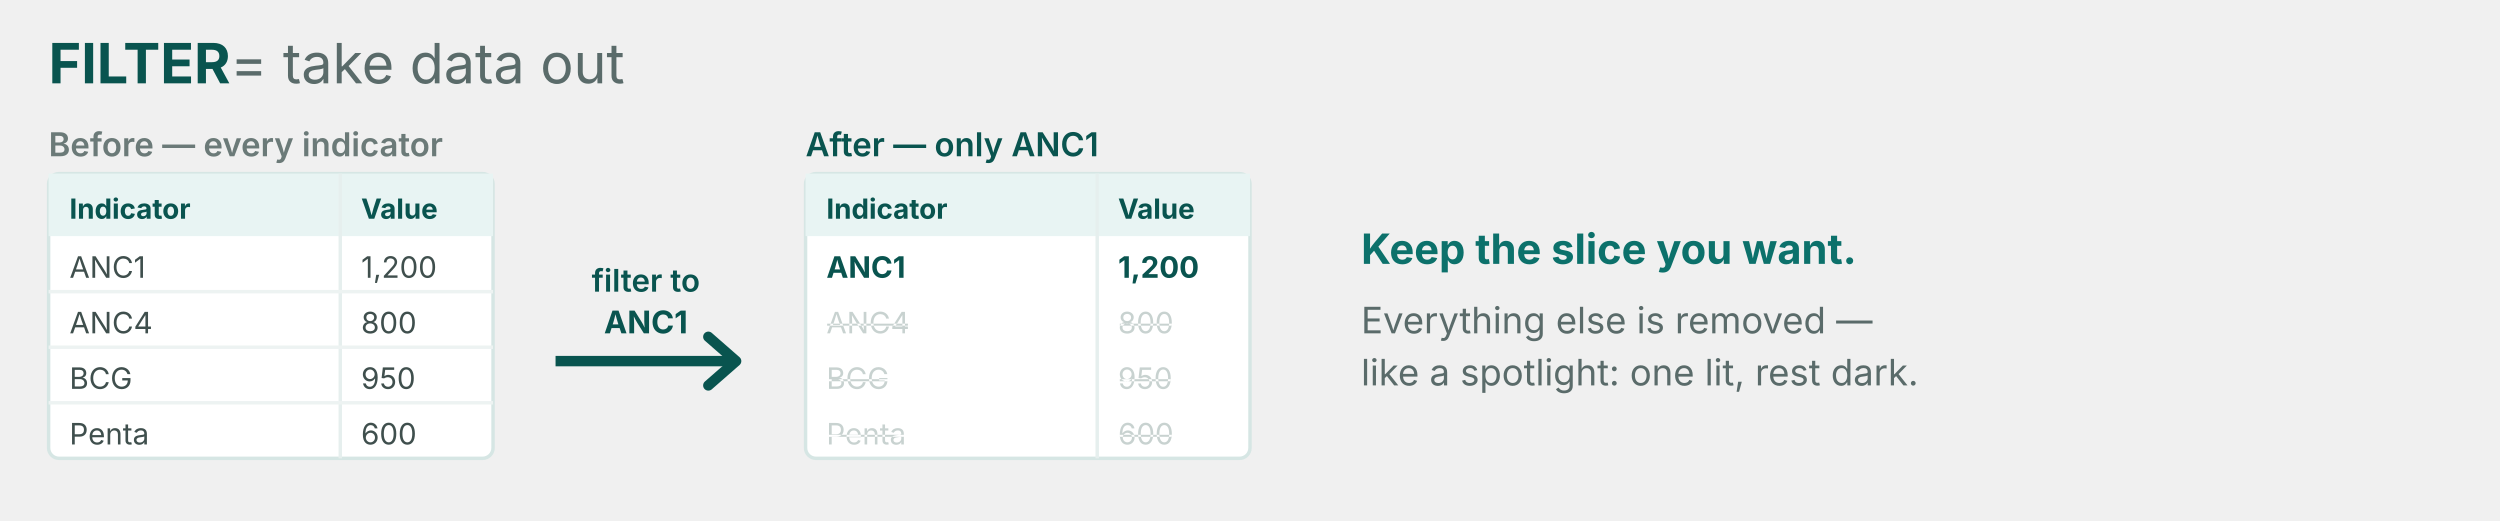
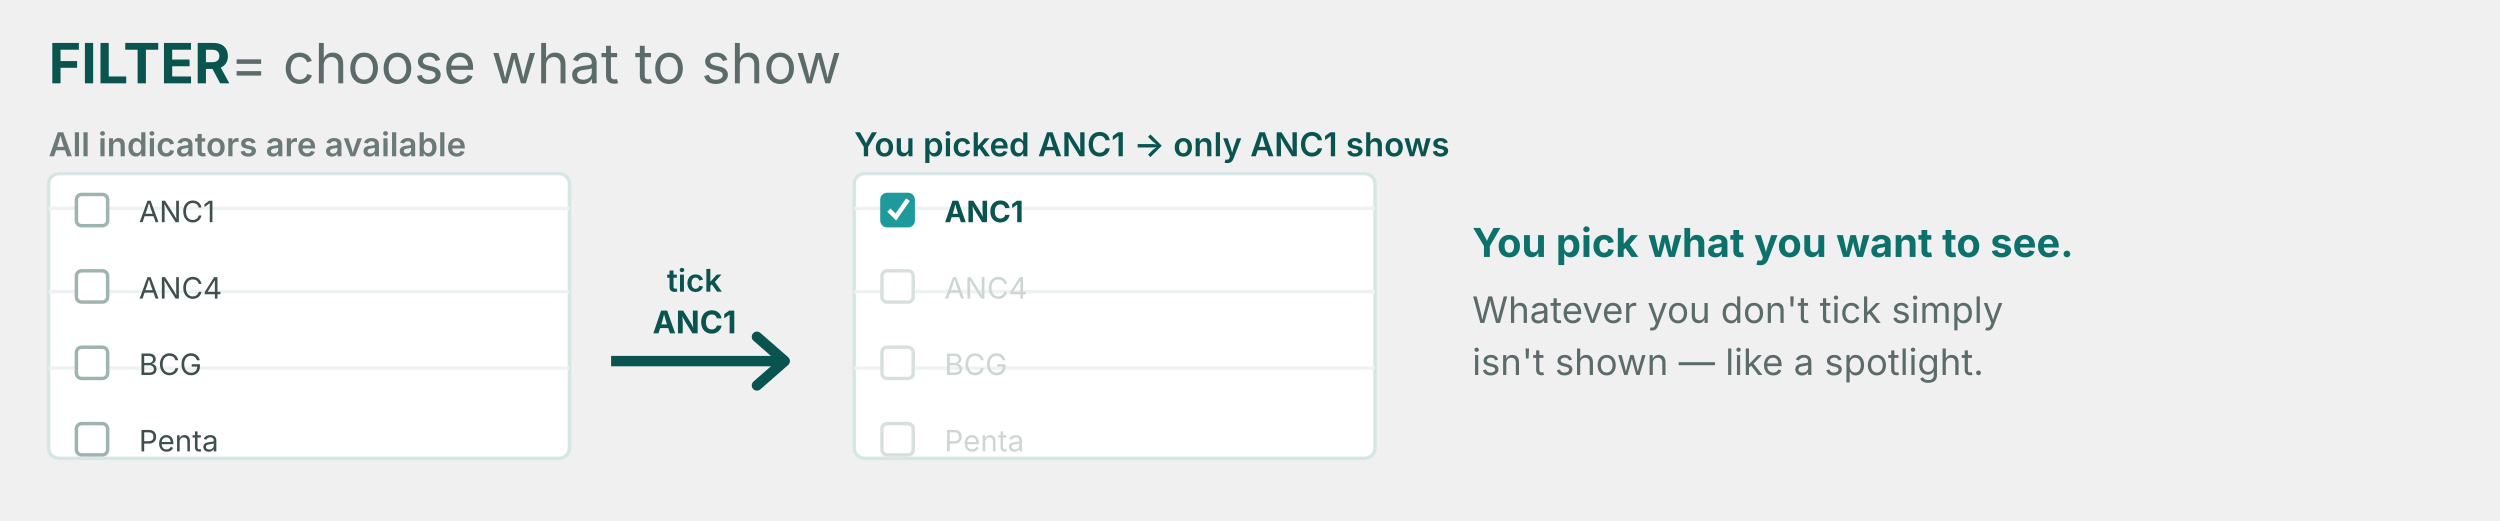
<svg xmlns="http://www.w3.org/2000/svg" viewBox="0 0 720 150" font-family="Inter, sans-serif">
-   <text x="14" y="24" font-size="16" font-weight="700" fill="#09544F">FILTER<tspan font-weight="400" fill="#5A6B6A"> = take data out</tspan>
+   <text x="14" y="24" font-size="16" font-weight="700" fill="#09544F">FILTER<tspan font-weight="400" fill="#5A6B6A"> = choose what to show</tspan>
  </text>
-   <text x="14" y="45" font-size="9.5" font-weight="600" fill="#6b7a78">Before — every indicator</text>
-   <rect x="14" y="50" width="128" height="82" rx="3" fill="#ffffff" stroke="#D6E6E4" />
-   <rect x="14" y="50" width="128" height="18" fill="#E8F4F3" />
-   <line x1="98" y1="50" x2="98" y2="132" stroke="#E6EFEE" />
-   <line x1="14" y1="84" x2="142" y2="84" stroke="#EDF3F2" />
-   <line x1="14" y1="100" x2="142" y2="100" stroke="#EDF3F2" />
-   <line x1="14" y1="116" x2="142" y2="116" stroke="#EDF3F2" />
-   <text x="20" y="63" font-size="8" font-weight="700" fill="#09544F">Indicator</text>
-   <text x="104" y="63" font-size="8" font-weight="700" fill="#09544F">Value</text>
-   <text x="20" y="80" font-size="8.5" fill="#3f4f4d">ANC1</text>
-   <text x="104" y="80" font-size="8.5" fill="#3f4f4d">1,200</text>
-   <text x="20" y="96" font-size="8.5" fill="#3f4f4d">ANC4</text>
-   <text x="104" y="96" font-size="8.5" fill="#3f4f4d">800</text>
-   <text x="20" y="112" font-size="8.5" fill="#3f4f4d">BCG</text>
-   <text x="104" y="112" font-size="8.5" fill="#3f4f4d">950</text>
-   <text x="20" y="128" font-size="8.5" fill="#3f4f4d">Penta</text>
-   <text x="104" y="128" font-size="8.5" fill="#3f4f4d">600</text>
-   <text x="186" y="84" font-size="9" font-weight="600" fill="#09544F" text-anchor="middle">filter to</text>
-   <text x="186" y="96" font-size="9" font-weight="700" fill="#09544F" text-anchor="middle">ANC1</text>
-   <polyline points="160,104 212,104" fill="none" stroke="#09544F" stroke-width="3" />
-   <polyline points="204,97 212,104 204,111" fill="none" stroke="#09544F" stroke-width="3" stroke-linecap="round" stroke-linejoin="round" />
-   <text x="232" y="45" font-size="9.5" font-weight="600" fill="#09544F">After — only ANC1</text>
-   <rect x="232" y="50" width="128" height="82" rx="3" fill="#ffffff" stroke="#D6E6E4" />
-   <rect x="232" y="50" width="128" height="18" fill="#E8F4F3" />
-   <line x1="316" y1="50" x2="316" y2="132" stroke="#E6EFEE" />
-   <text x="238" y="63" font-size="8" font-weight="700" fill="#09544F">Indicator</text>
-   <text x="322" y="63" font-size="8" font-weight="700" fill="#09544F">Value</text>
-   <text x="238" y="80" font-size="8.5" font-weight="700" fill="#09544F">ANC1</text>
-   <text x="322" y="80" font-size="8.5" font-weight="700" fill="#09544F">1,200</text>
-   <text x="238" y="96" font-size="8.5" fill="#c8d2d0" text-decoration="line-through">ANC4</text>
-   <text x="322" y="96" font-size="8.5" fill="#c8d2d0" text-decoration="line-through">800</text>
-   <text x="238" y="112" font-size="8.5" fill="#c8d2d0" text-decoration="line-through">BCG</text>
-   <text x="322" y="112" font-size="8.5" fill="#c8d2d0" text-decoration="line-through">950</text>
-   <text x="238" y="128" font-size="8.5" fill="#c8d2d0" text-decoration="line-through">Penta</text>
-   <text x="322" y="128" font-size="8.5" fill="#c8d2d0" text-decoration="line-through">600</text>
-   <text x="392" y="76" font-size="12" font-weight="700" fill="#0C716B">Keep the slice you want.</text>
-   <text x="392" y="96" font-size="10.5" fill="#5A6B6A">Everything else is removed —</text>
-   <text x="392" y="111" font-size="10.5" fill="#5A6B6A">like a spotlight: one lit, rest dark.</text>
+   <text x="14" y="45" font-size="9.5" font-weight="600" fill="#6b7a78">All indicators are available</text>
+   <rect x="14" y="50" width="150" height="82" rx="3" fill="#ffffff" stroke="#D6E6E4" />
+   <line x1="14" y1="84" x2="164" y2="84" stroke="#EDF3F2" />
+   <line x1="14" y1="106" x2="164" y2="106" stroke="#EDF3F2" />
+   <line x1="14" y1="60" x2="164" y2="60" stroke="#EDF3F2" />
+   <g stroke="#9fb3b0" fill="#ffffff">
+     <rect x="22" y="56" width="9" height="9" rx="1.5" />
+     <rect x="22" y="78" width="9" height="9" rx="1.5" />
+     <rect x="22" y="100" width="9" height="9" rx="1.5" />
+     <rect x="22" y="122" width="9" height="9" rx="1.5" />
+   </g>
+   <text x="40" y="64" font-size="8.5" fill="#3f4f4d">ANC1</text>
+   <text x="40" y="86" font-size="8.5" fill="#3f4f4d">ANC4</text>
+   <text x="40" y="108" font-size="8.5" fill="#3f4f4d">BCG</text>
+   <text x="40" y="130" font-size="8.5" fill="#3f4f4d">Penta</text>
+   <text x="200" y="84" font-size="9" font-weight="600" fill="#09544F" text-anchor="middle">tick</text>
+   <text x="200" y="96" font-size="9" font-weight="700" fill="#09544F" text-anchor="middle">ANC1</text>
+   <polyline points="176,104 226,104" fill="none" stroke="#09544F" stroke-width="3" />
+   <polyline points="218,97 226,104 218,111" fill="none" stroke="#09544F" stroke-width="3" stroke-linecap="round" stroke-linejoin="round" />
+   <text x="246" y="45" font-size="9.5" font-weight="600" fill="#09544F">You picked ANC1 → only ANC1 shows</text>
+   <rect x="246" y="50" width="150" height="82" rx="3" fill="#ffffff" stroke="#D6E6E4" />
+   <line x1="246" y1="60" x2="396" y2="60" stroke="#EDF3F2" />
+   <line x1="246" y1="84" x2="396" y2="84" stroke="#EDF3F2" />
+   <line x1="246" y1="106" x2="396" y2="106" stroke="#EDF3F2" />
+   <rect x="254" y="56" width="9" height="9" rx="1.5" fill="#1F9A9C" stroke="#1F9A9C" />
+   <polyline points="256,60.5 258,62.5 261.5,57.5" fill="none" stroke="#ffffff" stroke-width="1.3" />
+   <text x="272" y="64" font-size="8.5" font-weight="700" fill="#09544F">ANC1</text>
+   <g stroke="#d8e0de" fill="#ffffff">
+     <rect x="254" y="78" width="9" height="9" rx="1.5" />
+     <rect x="254" y="100" width="9" height="9" rx="1.5" />
+     <rect x="254" y="122" width="9" height="9" rx="1.5" />
+   </g>
+   <text x="272" y="86" font-size="8.5" fill="#cdd6d4">ANC4</text>
+   <text x="272" y="108" font-size="8.5" fill="#cdd6d4">BCG</text>
+   <text x="272" y="130" font-size="8.5" fill="#cdd6d4">Penta</text>
+   <text x="424" y="74" font-size="11.5" font-weight="700" fill="#0C716B">You pick what you want to see.</text>
+   <text x="424" y="93" font-size="10.5" fill="#5A6B6A">Whatever you don't tick simply</text>
+   <text x="424" y="108" font-size="10.5" fill="#5A6B6A">isn't shown — like a spotlight.</text>
</svg>
